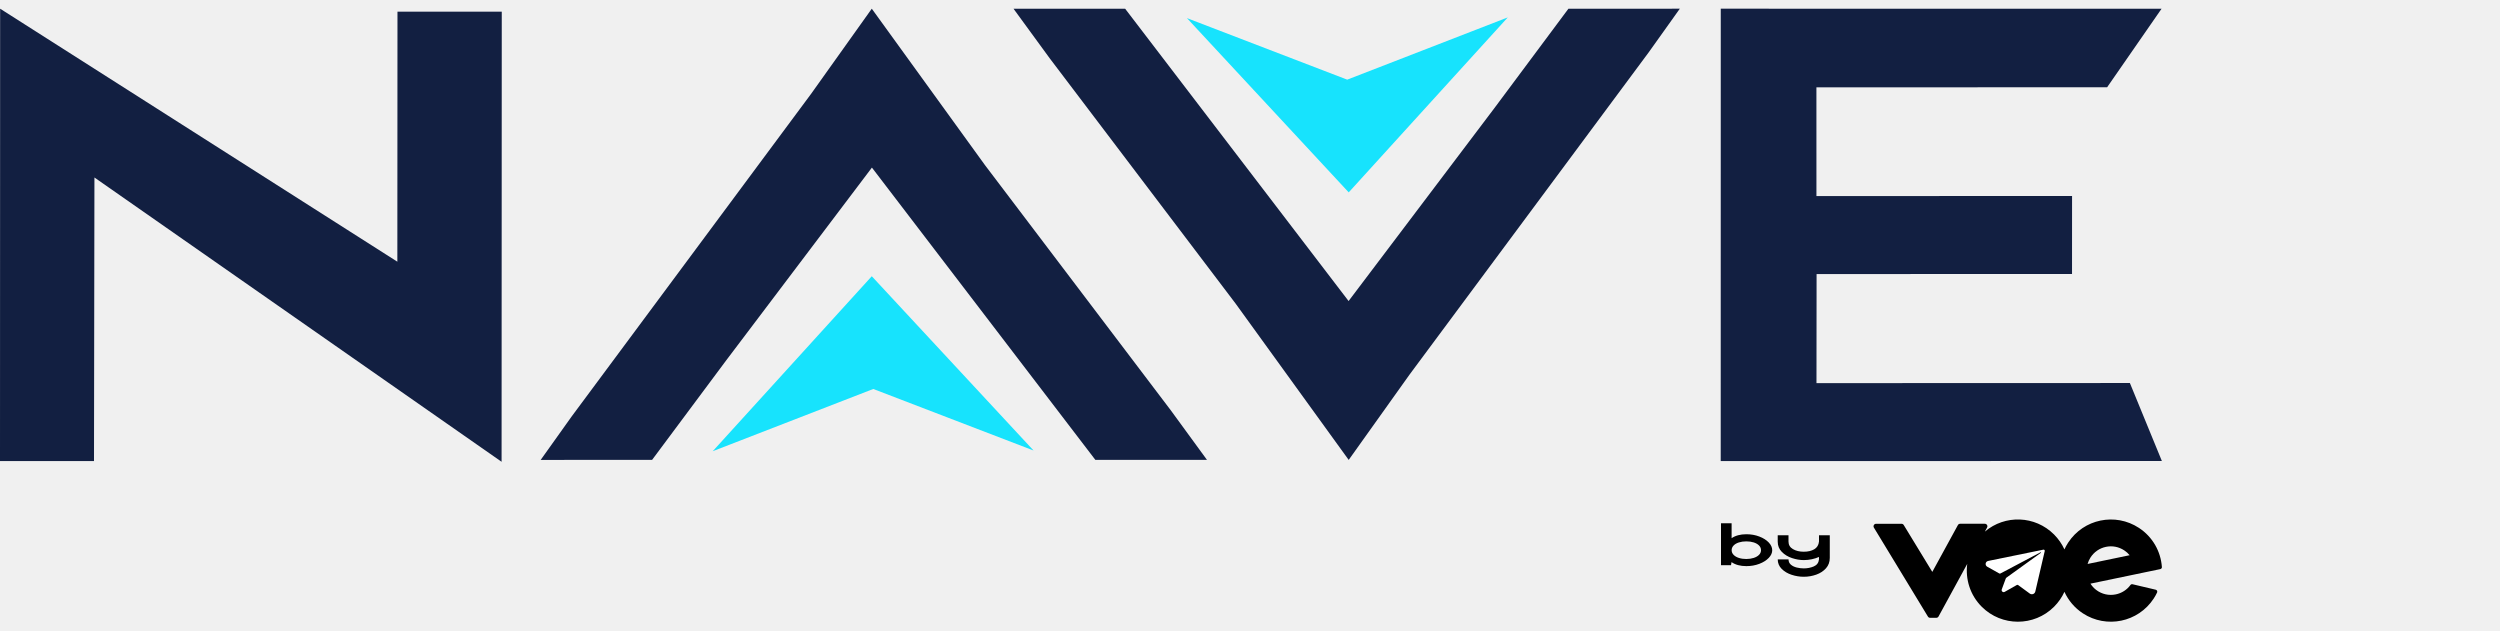
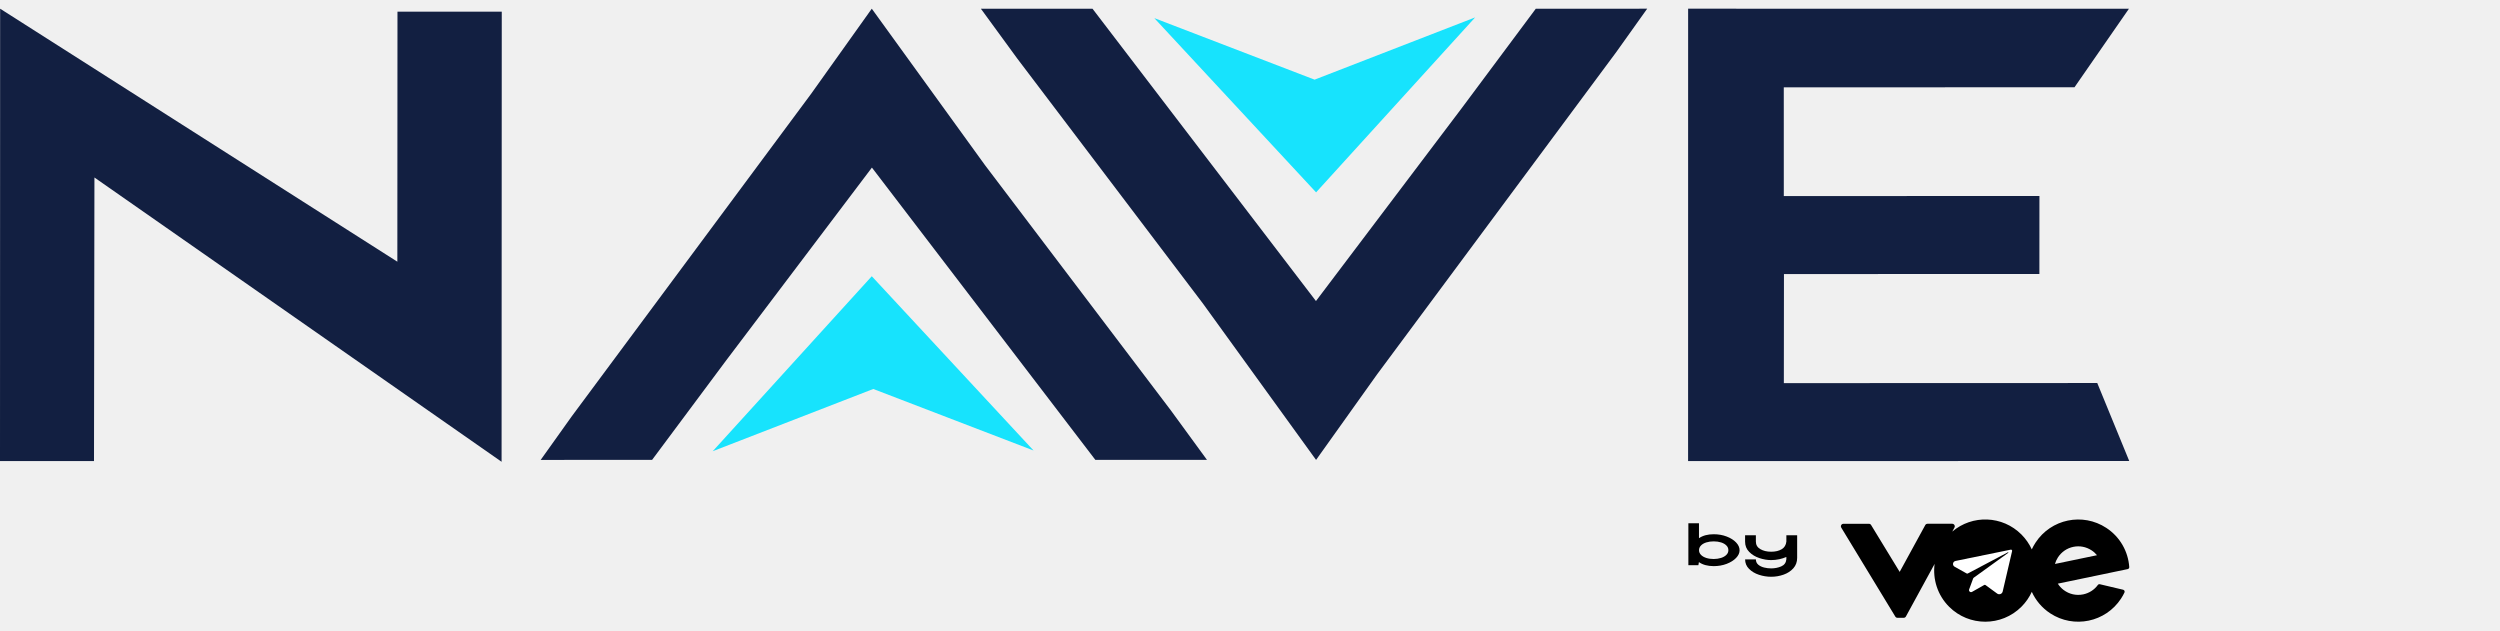
<svg xmlns="http://www.w3.org/2000/svg" id="Layer_1" version="1.1" viewBox="0 0 1150 290">
  <defs>
    <style>
      .st0 {
        fill: #fff;
      }

      .st1 {
        fill: #121f41;
      }

      .st2 {
        fill: #17e3fd;
      }
    </style>
  </defs>
-   <polygon class="st1" points="953.13 126.03 835.63 126.07 835.58 176.24 979.75 176.19 994.46 212.06 791.53 212.1 791.55 4 994.32 4.02 969.28 40.14 835.55 40.18 835.56 90.2 953.15 90.15 953.13 126.03" />
+   <polygon class="st1" points="938.12 126.03 820.62 126.07 820.57 176.24 964.74 176.19 979.45 212.06 776.52 212.1 776.54 4 979.31 4.02 954.27 40.14 820.54 40.18 820.55 90.2 938.14 90.15 938.12 126.03" />
  <polygon class="st1" points="43.44 81.65 43.24 212.09 0 212.1 .06 4 182.78 120.38 182.84 5.36 230.81 5.36 230.73 212.42 43.44 81.65" />
  <g>
    <polygon class="st1" points="401.08 77.09 334.09 165.72 299.97 211.53 248.71 211.56 262.99 191.53 373.06 43.23 401.02 4 453.09 75.96 538.57 188.75 555.21 211.54 503.86 211.54 401.08 77.09" />
    <polygon class="st2" points="401.71 178.93 327.85 207.56 401.02 127.07 475.44 207.24 401.71 178.93" />
  </g>
  <g>
-     <polygon class="st1" points="620.35 138.48 687.34 49.84 721.46 4.03 772.72 4 758.44 24.03 648.37 172.34 620.4 211.56 568.34 139.6 482.86 26.81 466.22 4.02 517.57 4.02 620.35 138.48" />
-     <polygon class="st2" points="619.72 36.64 693.58 8 620.41 88.49 545.99 8.33 619.72 36.64" />
+     <polygon class="st1" points="605.34 138.48 672.33 49.84 706.45 4.03 757.71 4 743.43 24.03 633.36 172.34 605.39 211.56 553.33 139.6 467.85 26.81 451.21 4.02 502.56 4.02 605.34 138.48" />
+     <polygon class="st2" points="604.71 36.64 678.57 8 605.4 88.49 530.98 8.33 604.71 36.64" />
  </g>
  <g>
-     <path d="M983.91,242.83c-5.44-3.57-11.8-4.59-17.68-3.37-5.89,1.22-11.31,4.7-14.87,10.14-.66,1.01-1.24,2.06-1.73,3.12-1.14-2.48-2.73-4.81-4.77-6.86-8.74-8.74-22.57-9.18-31.82-1.32l1.02-1.87c.43-.78-.14-1.74-1.03-1.74h-11.37c-.43,0-.82.23-1.03.61l-11.77,21.53-13.15-21.57c-.21-.35-.59-.56-1-.56h-11.71c-.92,0-1.48,1-1,1.78l24.85,40.91c.21.35.59.56,1,.56h2.85c.43,0,.83-.23,1.03-.61l13.2-24.19c-.92,7.01,1.31,14.36,6.68,19.72,9.14,9.14,24.05,9.2,33.25,0,2.05-2.05,3.64-4.38,4.78-6.87,1.78,3.91,4.65,7.38,8.49,9.9,5.42,3.55,11.78,4.58,17.68,3.35,5.88-1.22,11.31-4.69,14.87-10.12.6-.91,1.12-1.85,1.58-2.81.25-.53-.05-1.16-.62-1.29l-10.68-2.52c-.35-.08-.73.04-.94.34-1.63,2.23-4,3.75-6.73,4.32-3.19.66-6.43-.06-9.04-2.04-1.07-.82-1.95-1.8-2.64-2.89l20.42-4.25,5.6-1.17,6.11-1.27c.45-.09.76-.5.73-.95-.5-7.07-4.17-13.83-10.57-18.02h.01ZM960.29,259.42c.29-1.03.73-2.03,1.34-2.97,1.64-2.55,4.17-4.29,7.11-4.9,2.91-.61,5.89-.03,8.4,1.61.97.63,1.8,1.39,2.49,2.24l-19.34,4.02Z" />
-     <path class="st0" d="M914.53,258.05c-1.28.26-1.56,1.96-.43,2.62l5.58,3.13c.16.09.36.09.52,0l18.44-9.75c.16-.09.31.14.16.25l-15.81,11.4c-.17.12-.29.28-.36.48l-1.82,4.94c-.3.82.58,1.57,1.34,1.14l5.6-3.17c.19-.11.42-.09.59.03l5.37,3.93c.93.68,2.26.19,2.53-.94l4.34-18.62c.09-.38-.25-.73-.63-.65l-25.42,5.2h0Z" />
+     <path d="M968.9,242.83c-5.44-3.57-11.8-4.59-17.68-3.37-5.89,1.22-11.31,4.7-14.87,10.14-.66,1.01-1.24,2.06-1.73,3.12-1.14-2.48-2.73-4.81-4.77-6.86-8.74-8.74-22.57-9.18-31.82-1.32l1.02-1.87c.43-.78-.14-1.74-1.03-1.74h-11.37c-.43,0-.82.23-1.03.61l-11.77,21.53-13.15-21.57c-.21-.35-.59-.56-1-.56h-11.71c-.92,0-1.48,1-1,1.78l24.85,40.91c.21.35.59.56,1,.56h2.85c.43,0,.83-.23,1.03-.61l13.2-24.19c-.92,7.01,1.31,14.36,6.68,19.72,9.14,9.14,24.05,9.2,33.25,0,2.05-2.05,3.64-4.38,4.78-6.87,1.78,3.91,4.65,7.38,8.49,9.9,5.42,3.55,11.78,4.58,17.68,3.35,5.88-1.22,11.31-4.69,14.87-10.12.6-.91,1.12-1.85,1.58-2.81.25-.53-.05-1.16-.62-1.29l-10.68-2.52c-.35-.08-.73.04-.94.34-1.63,2.23-4,3.75-6.73,4.32-3.19.66-6.43-.06-9.04-2.04-1.07-.82-1.95-1.8-2.64-2.89l20.42-4.25,5.6-1.17,6.11-1.27c.45-.09.76-.5.73-.95-.5-7.07-4.17-13.83-10.57-18.02h.01ZM945.28,259.42c.29-1.03.73-2.03,1.34-2.97,1.64-2.55,4.17-4.29,7.11-4.9,2.91-.61,5.89-.03,8.4,1.61.97.63,1.8,1.39,2.49,2.24l-19.34,4.02Z" />
+     <path class="st0" d="M899.52,258.05c-1.28.26-1.56,1.96-.43,2.62l5.58,3.13c.16.09.36.09.52,0l18.44-9.75c.16-.09.31.14.16.25l-15.81,11.4c-.17.12-.29.28-.36.48l-1.82,4.94c-.3.82.58,1.57,1.34,1.14l5.6-3.17c.19-.11.42-.09.59.03l5.37,3.93c.93.68,2.26.19,2.53-.94l4.34-18.62c.09-.38-.25-.73-.63-.65l-25.42,5.2h0Z" />
  </g>
  <g>
-     <path d="M796.51,258.57l-.25,1.43h-4.6v-19.29h4.88v6.86c1.76-1.21,4.02-1.82,6.78-1.82,2.15,0,4.14.35,5.96,1.05,1.83.7,3.27,1.61,4.34,2.74s1.6,2.32,1.6,3.57-.53,2.41-1.6,3.53c-1.07,1.12-2.51,2.03-4.34,2.73s-3.82,1.05-5.96,1.05c-2.79,0-5.06-.62-6.81-1.85h0ZM797.47,255.25c.61.62,1.42,1.08,2.45,1.41s2.16.48,3.39.48,2.36-.17,3.39-.5,1.85-.8,2.45-1.41c.61-.61.91-1.32.91-2.15s-.3-1.55-.91-2.16c-.61-.62-1.42-1.08-2.45-1.41-1.03-.32-2.16-.48-3.39-.48s-2.36.16-3.39.48c-1.03.32-1.85.79-2.45,1.41s-.91,1.34-.91,2.16.3,1.55.91,2.16h0Z" />
-     <path d="M817.75,246.22h4.96v2.89c0,1.52.68,2.69,2.04,3.48,1.36.8,3.02,1.2,4.99,1.2s3.54-.38,4.82-1.13,2.01-1.94,2.18-3.55v-2.89h4.96v10.41c0,1.87-.58,3.46-1.74,4.77-1.16,1.3-2.65,2.28-4.48,2.93-1.83.65-3.74.98-5.74.98-1.89,0-3.76-.3-5.61-.91-1.85-.61-3.37-1.52-4.57-2.73-1.2-1.21-1.8-2.66-1.8-4.35h4.96c0,1.01.37,1.82,1.1,2.44s1.64,1.05,2.71,1.31,2.14.39,3.21.39c1.65,0,3.19-.3,4.61-.91,1.42-.61,2.22-1.68,2.38-3.22v-1.13c-.97.44-2.07.79-3.28,1.05-1.21.26-2.45.39-3.72.39-1.75,0-3.54-.31-5.4-.92-1.86-.62-3.42-1.56-4.68-2.84-1.27-1.28-1.9-2.85-1.9-4.73v-2.92h0Z" />
+     <path d="M781.5,258.57l-.25,1.43h-4.6v-19.29h4.88v6.86c1.76-1.21,4.02-1.82,6.78-1.82,2.15,0,4.14.35,5.96,1.05,1.83.7,3.27,1.61,4.34,2.74s1.6,2.32,1.6,3.57-.53,2.41-1.6,3.53c-1.07,1.12-2.51,2.03-4.34,2.73s-3.82,1.05-5.96,1.05c-2.79,0-5.06-.62-6.81-1.85h0ZM782.46,255.25c.61.62,1.42,1.08,2.45,1.41s2.16.48,3.39.48,2.36-.17,3.39-.5,1.85-.8,2.45-1.41c.61-.61.91-1.32.91-2.15s-.3-1.55-.91-2.16c-.61-.62-1.42-1.08-2.45-1.41-1.03-.32-2.16-.48-3.39-.48s-2.36.16-3.39.48c-1.03.32-1.85.79-2.45,1.41s-.91,1.34-.91,2.16.3,1.55.91,2.16h0Z" />
+     <path d="M802.74,246.22h4.96v2.89c0,1.52.68,2.69,2.04,3.48,1.36.8,3.02,1.2,4.99,1.2s3.54-.38,4.82-1.13,2.01-1.94,2.18-3.55v-2.89h4.96v10.41c0,1.87-.58,3.46-1.74,4.77-1.16,1.3-2.65,2.28-4.48,2.93-1.83.65-3.74.98-5.74.98-1.89,0-3.76-.3-5.61-.91-1.85-.61-3.37-1.52-4.57-2.73-1.2-1.21-1.8-2.66-1.8-4.35h4.96c0,1.01.37,1.82,1.1,2.44s1.64,1.05,2.71,1.31,2.14.39,3.21.39c1.65,0,3.19-.3,4.61-.91,1.42-.61,2.22-1.68,2.38-3.22v-1.13c-.97.44-2.07.79-3.28,1.05-1.21.26-2.45.39-3.72.39-1.75,0-3.54-.31-5.4-.92-1.86-.62-3.42-1.56-4.68-2.84-1.27-1.28-1.9-2.85-1.9-4.73v-2.92h0Z" />
  </g>
</svg>
